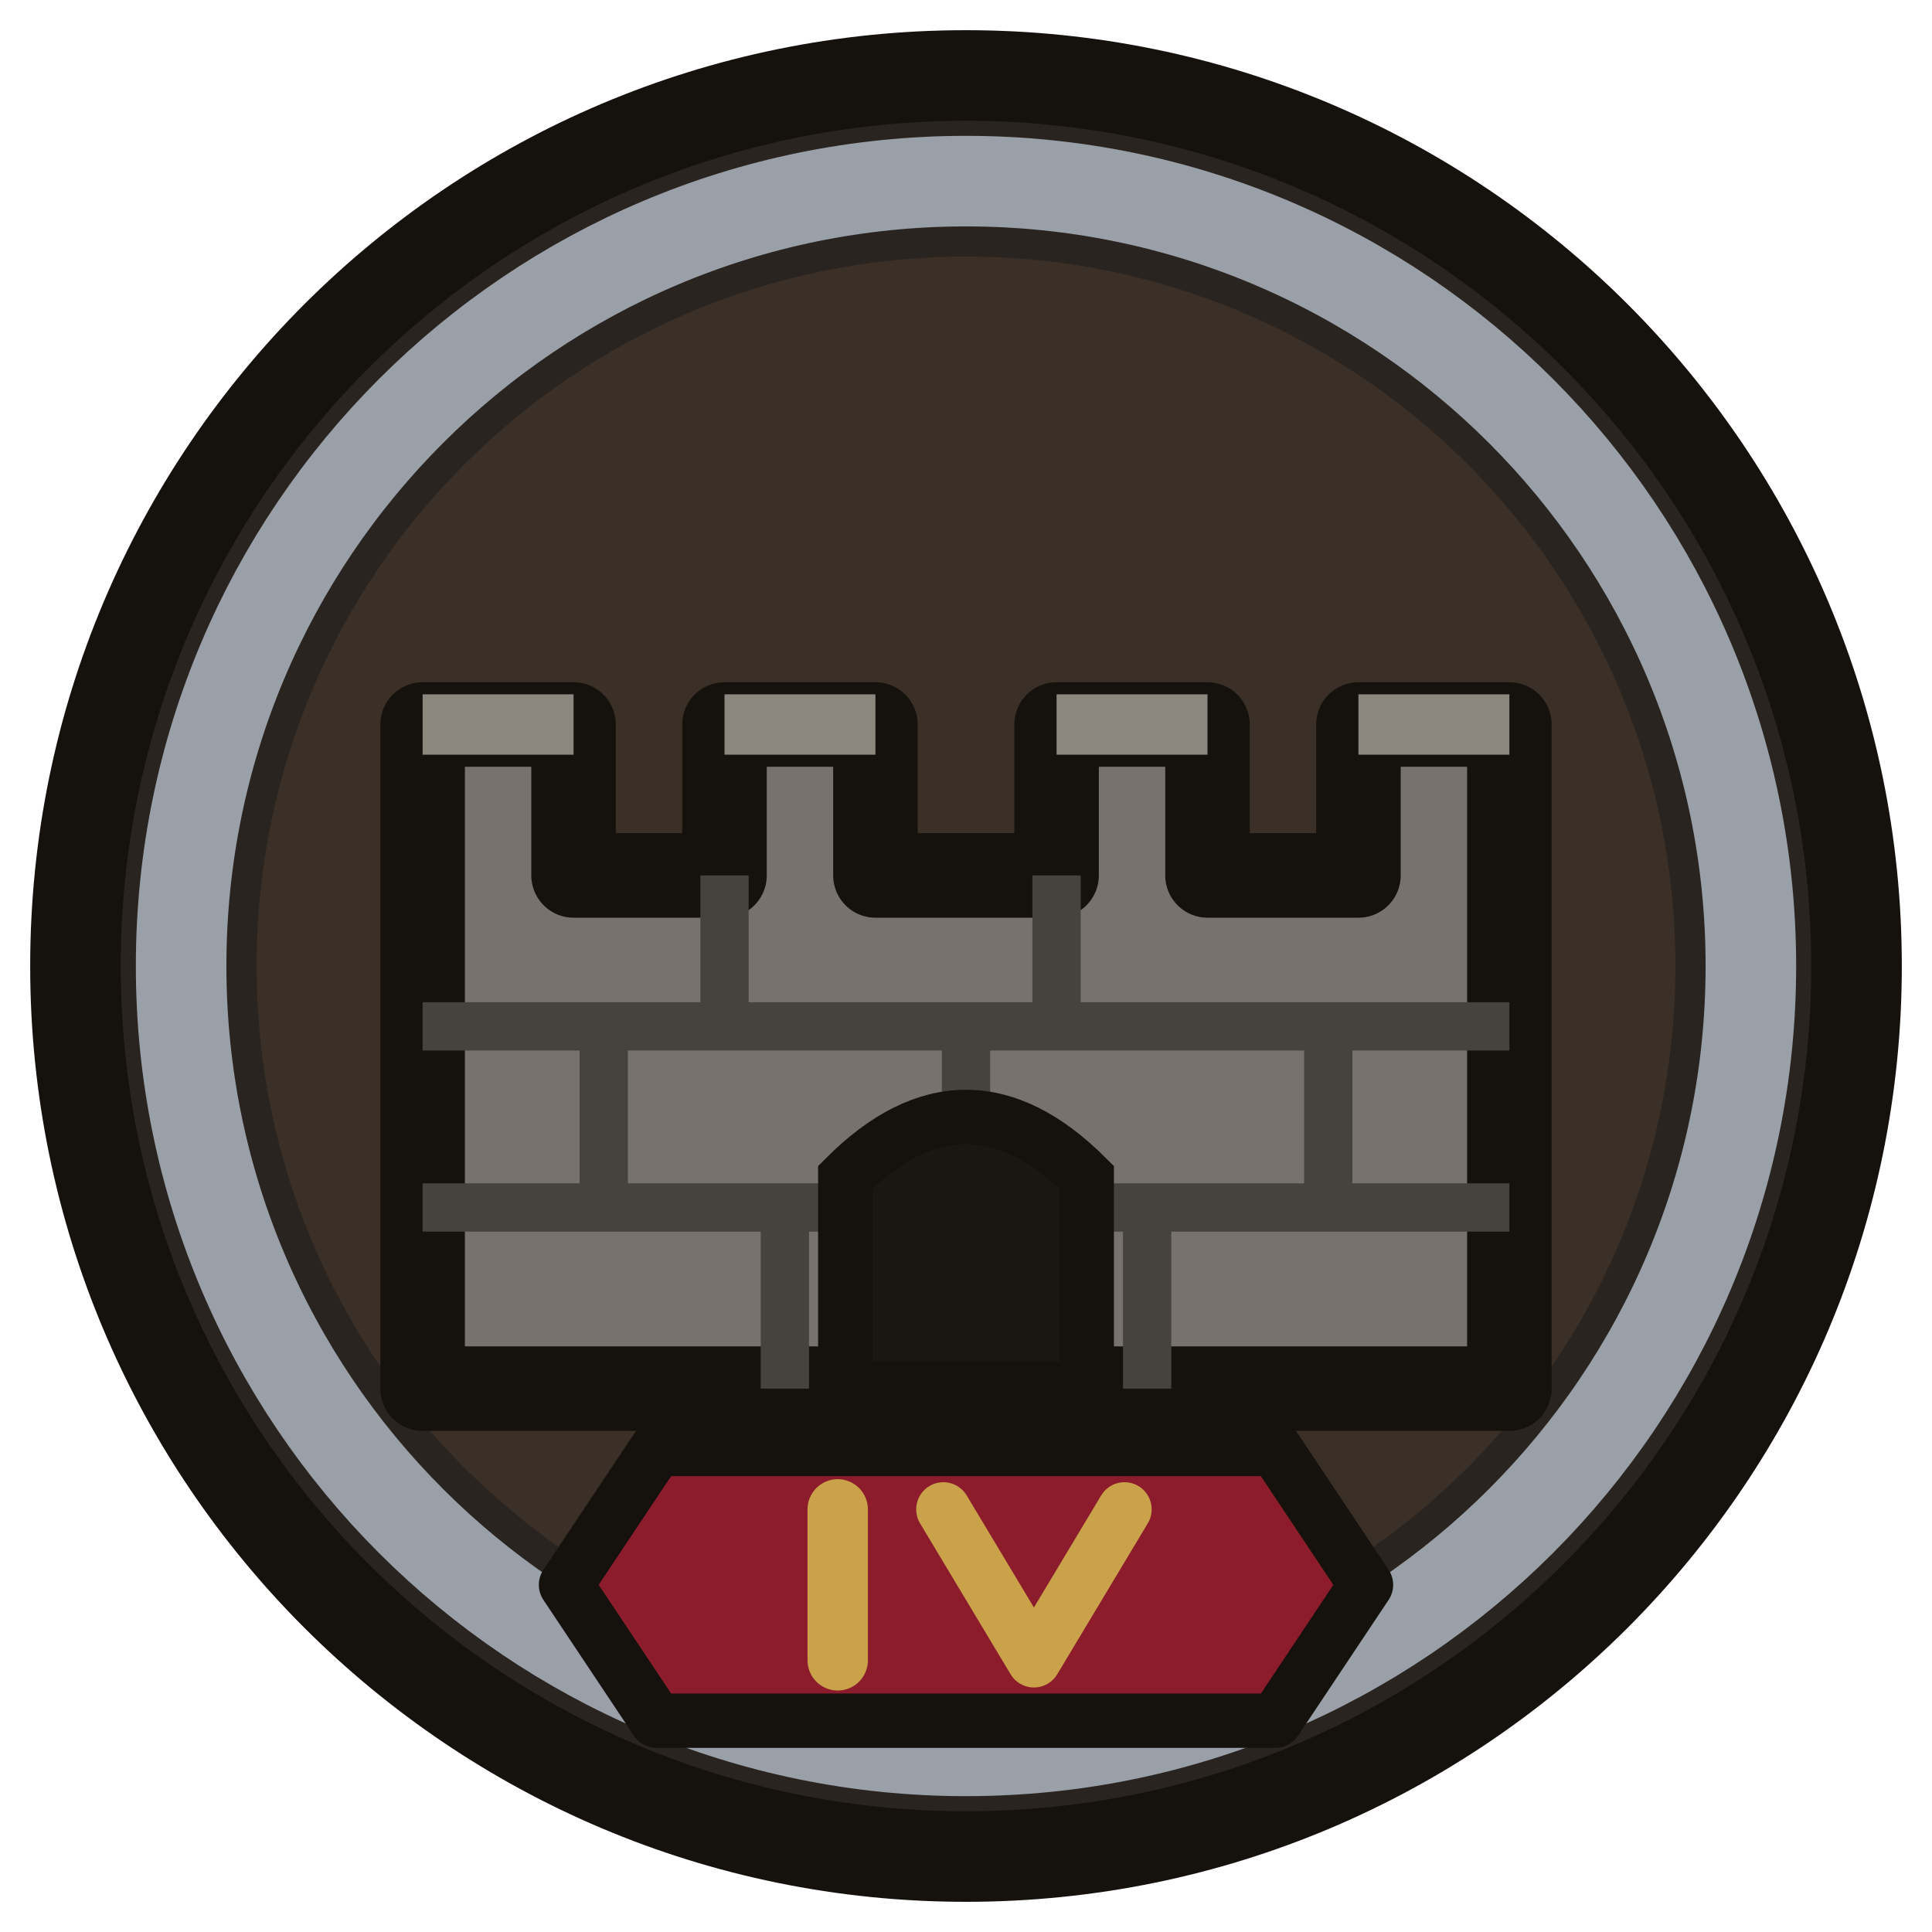
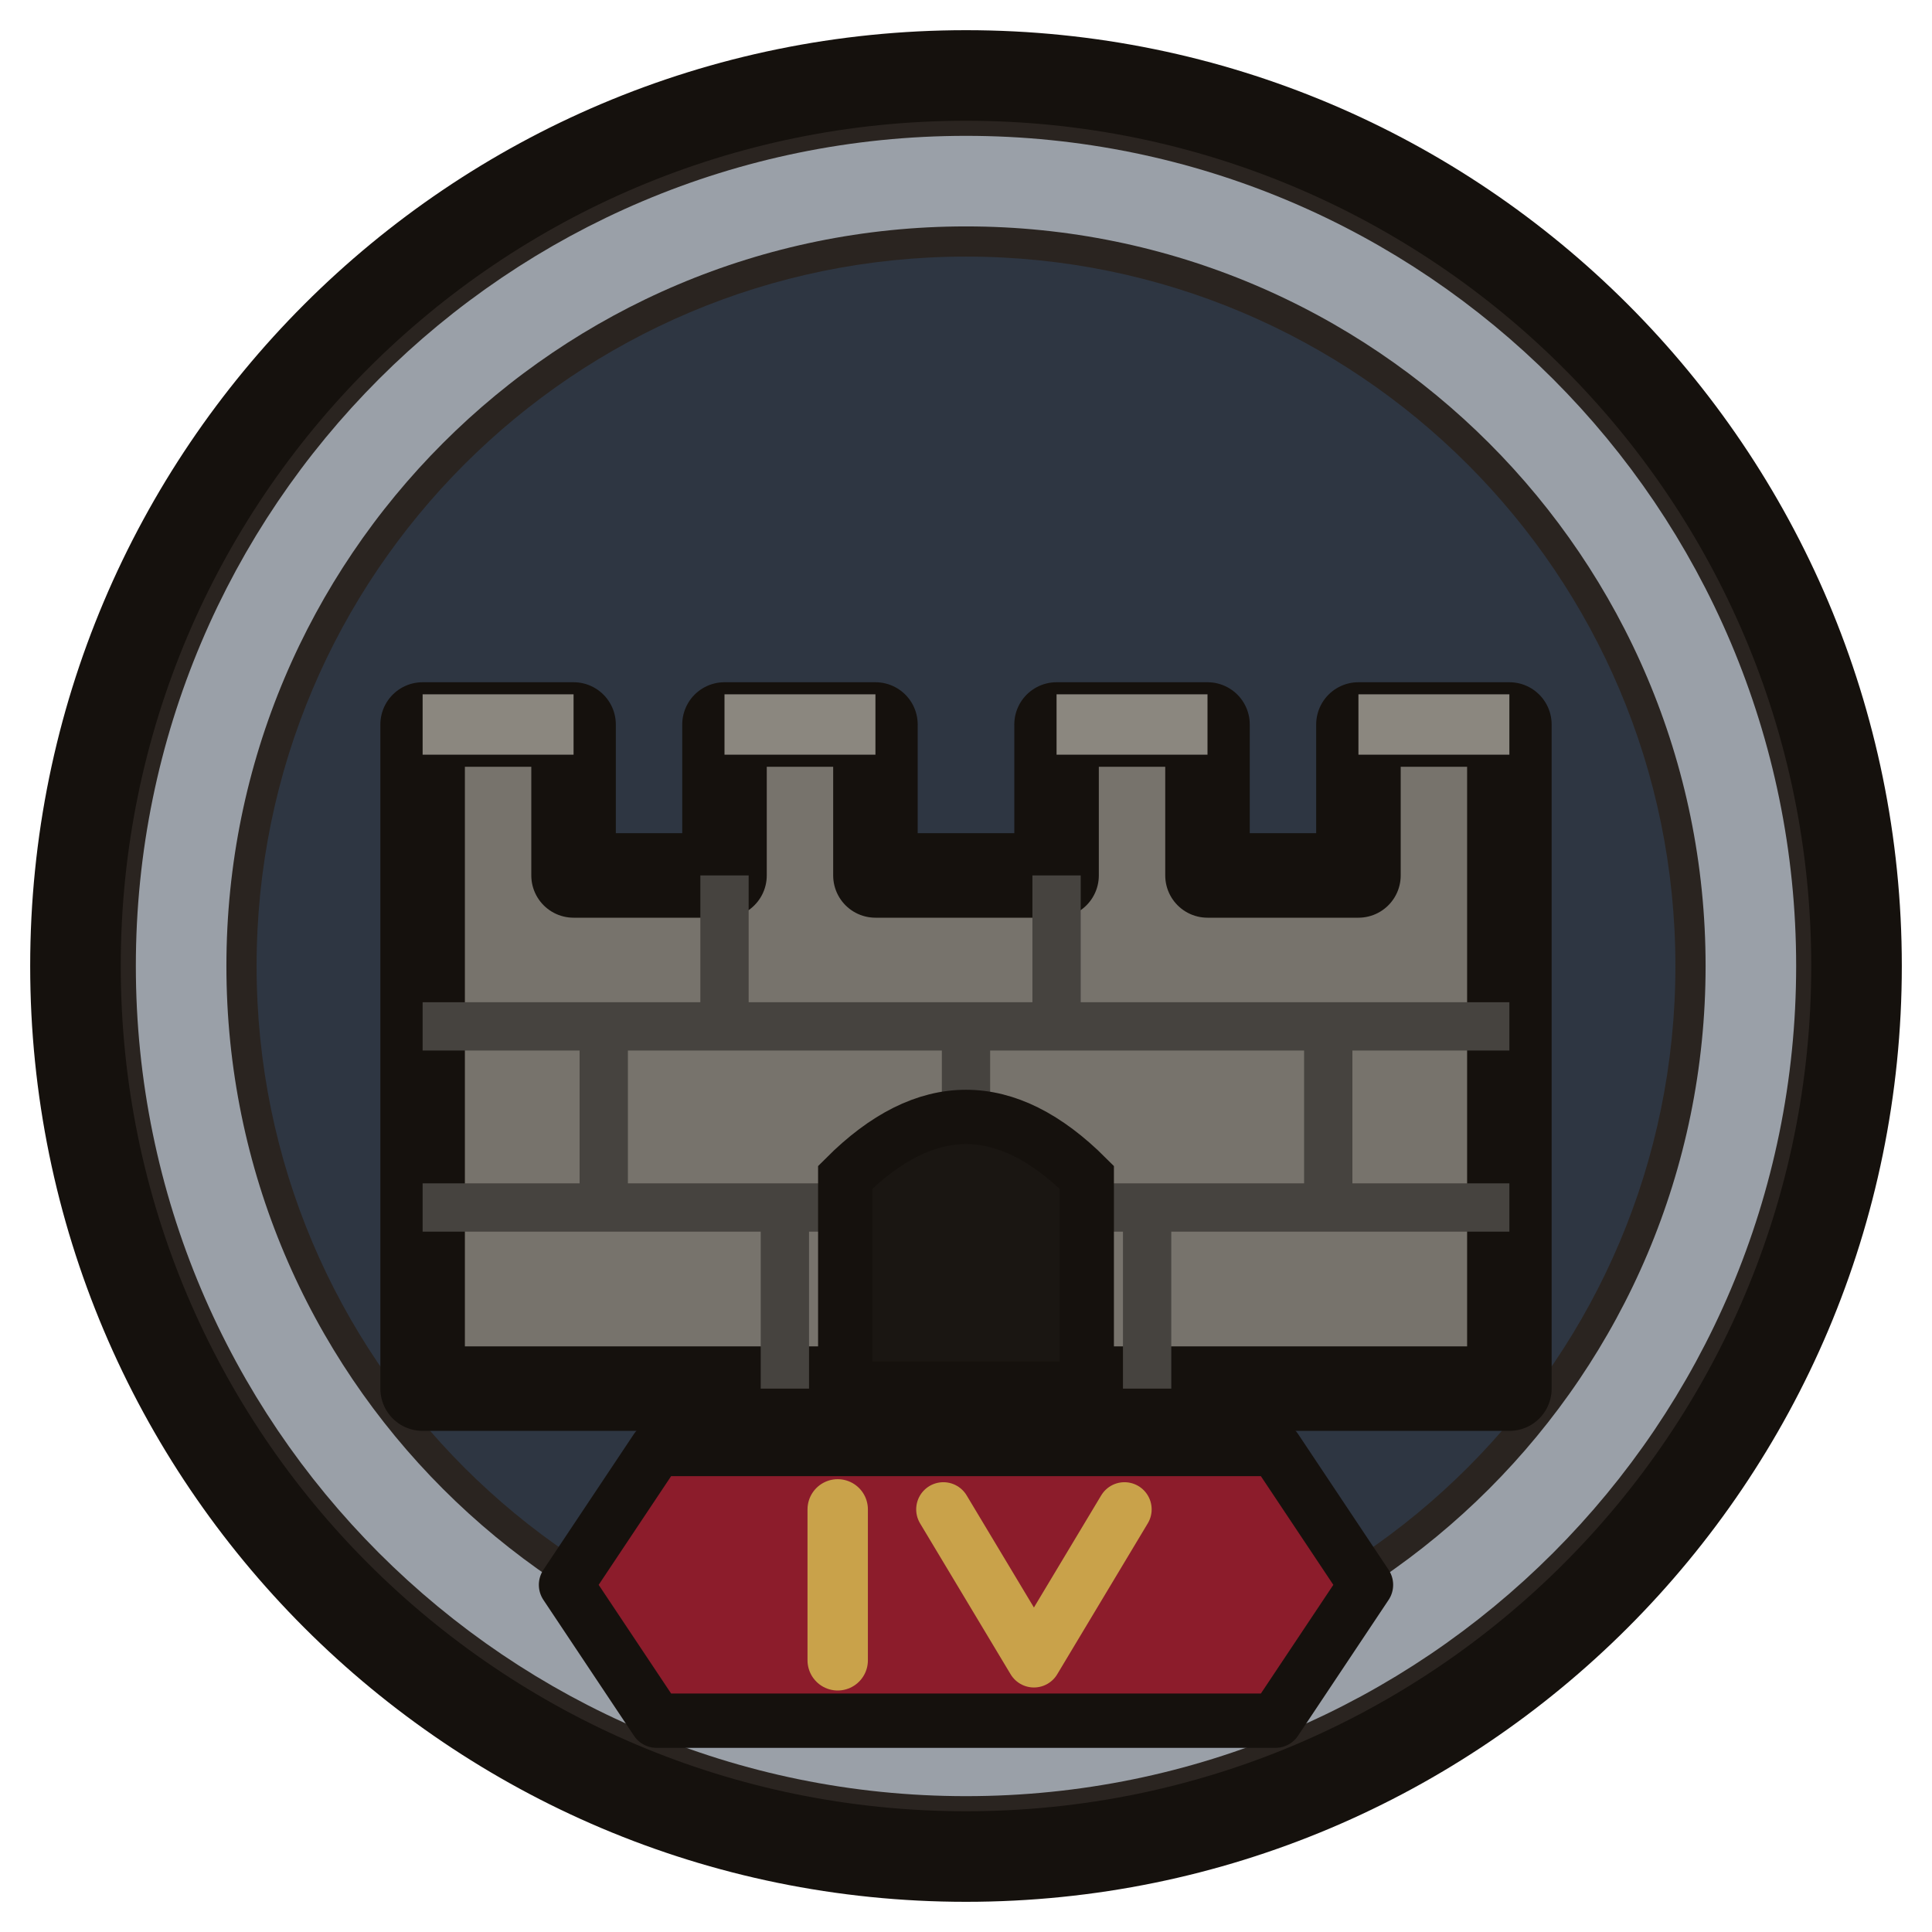
<svg xmlns="http://www.w3.org/2000/svg" width="96" height="96" viewBox="0 0 64 64">
  <circle cx="32" cy="32" r="29.5" fill="#2a2420" stroke="#15110d" stroke-width="3" />
  <circle cx="32" cy="32" r="26" fill="none" stroke="#9aa0a8" stroke-width="3" />
-   <circle cx="32" cy="32" r="23.5" fill="#3a3028" />
+   <circle cx="32" cy="32" r="23.5" fill="#2e3642" />
  <path d="M14 46 L14 24 L19 24 L19 29 L24 29 L24 24 L29 24 L29 29 L35 29 L35 24 L40 24 L40 29 L45 29 L45 24 L50 24 L50 46Z" fill="#77736c" stroke="#15110d" stroke-width="2.8" stroke-linejoin="round" />
  <path d="M14 34 L50 34 M14 40 L50 40 M24 29 L24 34 M35 29 L35 34 M20 34 L20 40 M32 34 L32 40 M44 34 L44 40 M26 40 L26 46 M38 40 L38 46" stroke="#46433f" stroke-width="1.6" />
  <path d="M28 46 L28 39 Q32 35 36 39 L36 46Z" fill="#1a1612" stroke="#15110d" stroke-width="1.8" />
  <path d="M14 24 L19 24 M24 24 L29 24 M35 24 L40 24 M45 24 L50 24" stroke="#8b877f" stroke-width="2" />
  <path d="M21.75 48 L42.25 48 L45.25 52.5 L42.25 57 L21.75 57 L18.75 52.5Z" fill="#8c1c2b" stroke="#15110d" stroke-width="1.8" stroke-linejoin="round" />
  <path d="M27.75 50 L27.75 55" stroke="#c9a24a" stroke-width="2" stroke-linecap="round" />
  <path d="M31.25 50 L34.25 55 L37.25 50" fill="none" stroke="#c9a24a" stroke-width="1.8" stroke-linecap="round" stroke-linejoin="round" />
</svg>
